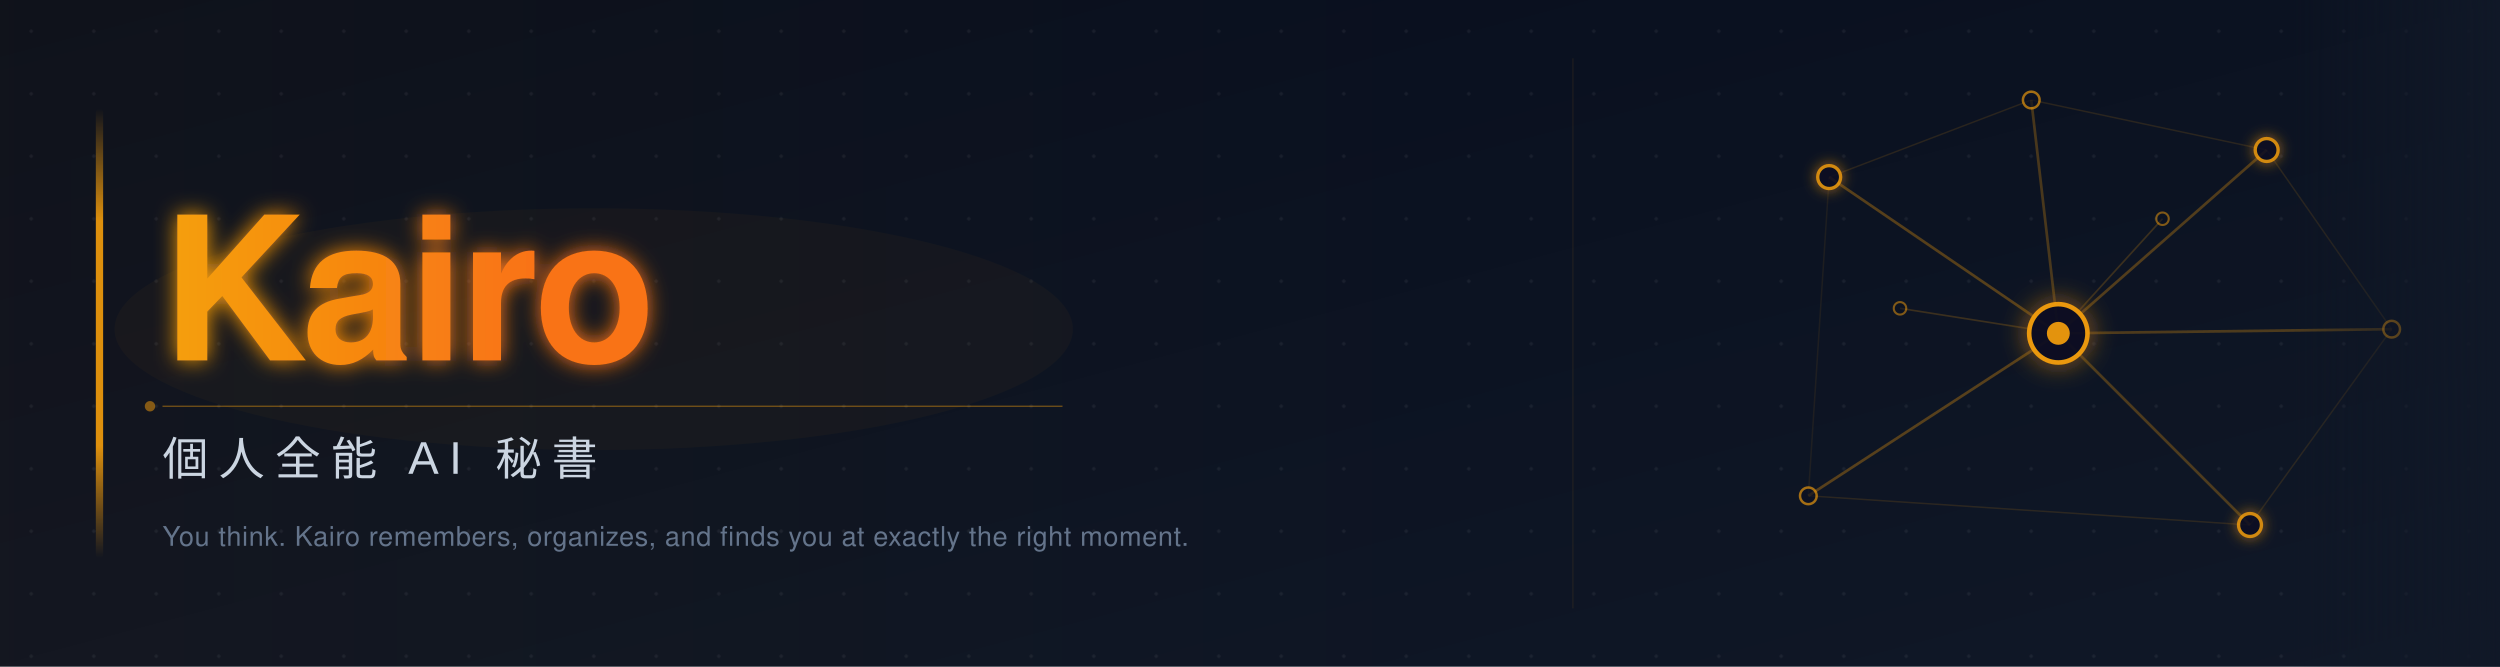
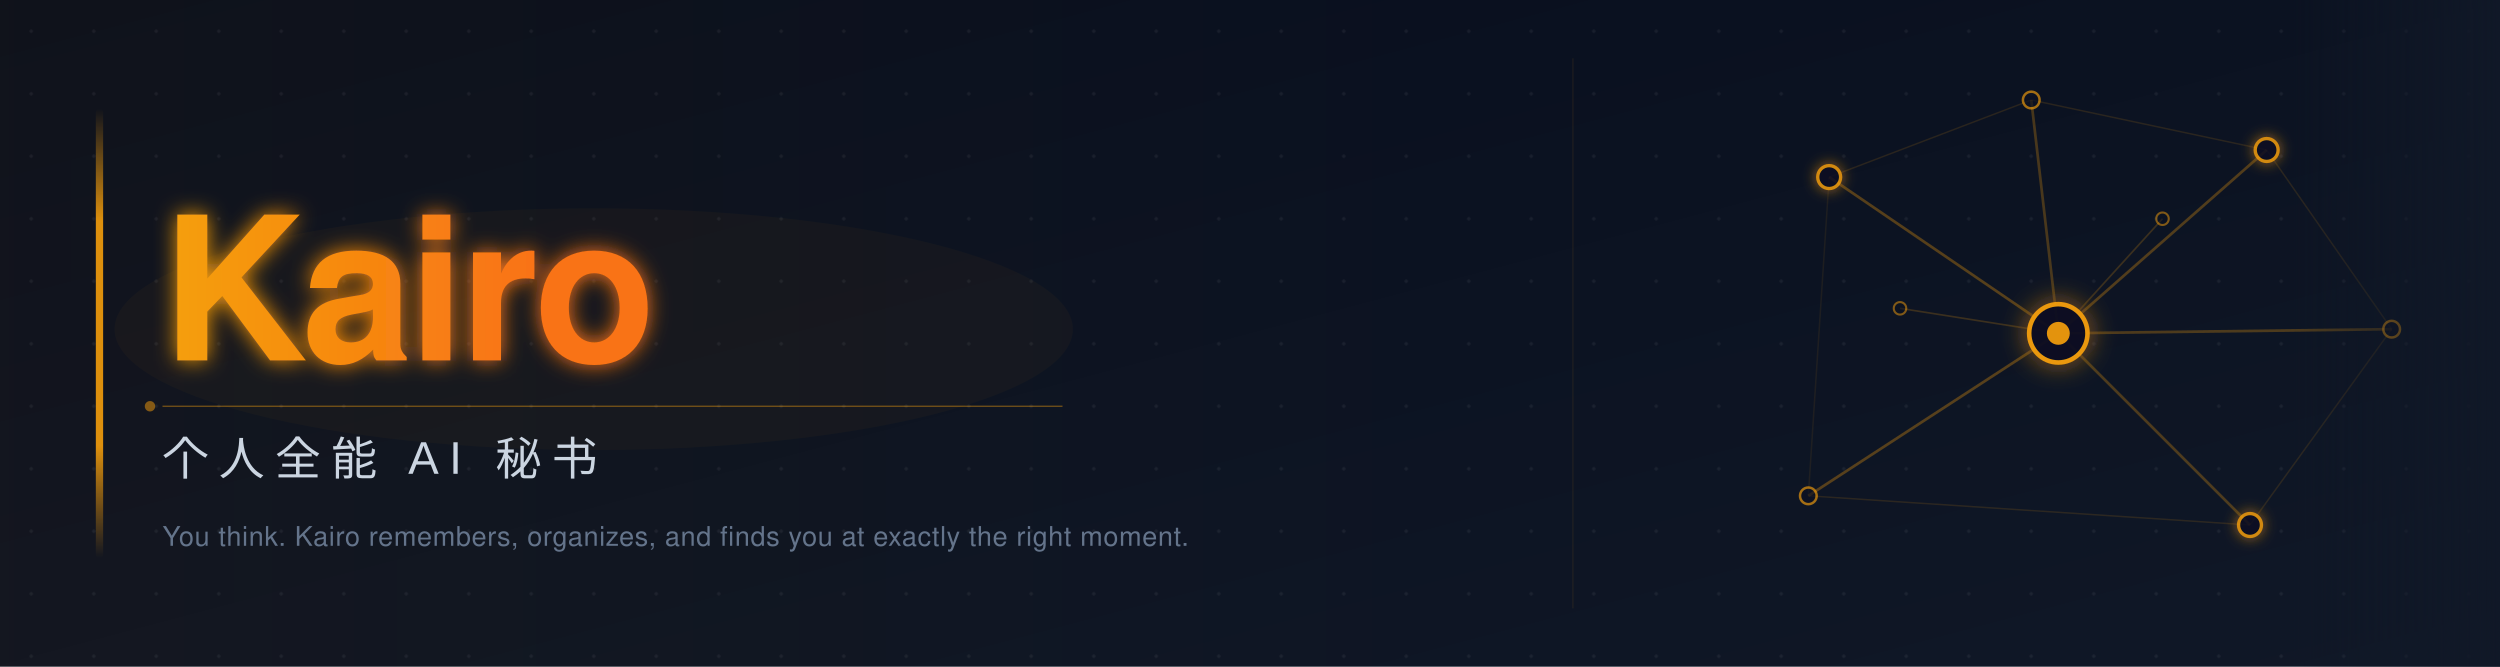
<svg xmlns="http://www.w3.org/2000/svg" width="1200" height="320" viewBox="0 0 1200 320">
  <defs>
    <linearGradient id="bgGrad" x1="0%" y1="0%" x2="100%" y2="100%">
      <stop offset="0%" stop-color="#070d1c" />
      <stop offset="100%" stop-color="#101827" />
    </linearGradient>
    <linearGradient id="titleGrad" x1="0%" y1="0%" x2="100%" y2="0%">
      <stop offset="0%" stop-color="#f59e0b" />
      <stop offset="75%" stop-color="#f97316" />
    </linearGradient>
    <linearGradient id="accentBarGrad" x1="0%" y1="0%" x2="0%" y2="100%">
      <stop offset="0%" stop-color="#f59e0b" stop-opacity="0" />
      <stop offset="25%" stop-color="#f59e0b" stop-opacity="0.9" />
      <stop offset="75%" stop-color="#f59e0b" stop-opacity="0.9" />
      <stop offset="100%" stop-color="#f59e0b" stop-opacity="0" />
    </linearGradient>
    <pattern id="dotGrid" x="0" y="0" width="30" height="30" patternUnits="userSpaceOnUse">
      <circle cx="15" cy="15" r="0.85" fill="#ffffff" opacity="0.055" />
    </pattern>
    <linearGradient id="rightFade" x1="0%" y1="0%" x2="100%" y2="0%">
      <stop offset="0%" stop-color="#101827" stop-opacity="0" />
      <stop offset="100%" stop-color="#101827" stop-opacity="1" />
    </linearGradient>
    <linearGradient id="leftGlow" x1="0%" y1="0%" x2="100%" y2="0%">
      <stop offset="0%" stop-color="#f59e0b" stop-opacity="0.035" />
      <stop offset="100%" stop-color="#f59e0b" stop-opacity="0" />
    </linearGradient>
    <filter id="titleGlow" x="-5%" y="-30%" width="115%" height="160%">
      <feGaussianBlur in="SourceGraphic" stdDeviation="5" result="blur" />
      <feMerge>
        <feMergeNode in="blur" />
        <feMergeNode in="SourceGraphic" />
      </feMerge>
    </filter>
    <filter id="hubGlow" x="-120%" y="-120%" width="340%" height="340%">
      <feGaussianBlur in="SourceGraphic" stdDeviation="6" result="blur" />
      <feMerge>
        <feMergeNode in="blur" />
        <feMergeNode in="SourceGraphic" />
      </feMerge>
    </filter>
    <filter id="nodeGlow" x="-80%" y="-80%" width="260%" height="260%">
      <feGaussianBlur in="SourceGraphic" stdDeviation="3" result="blur" />
      <feMerge>
        <feMergeNode in="blur" />
        <feMergeNode in="SourceGraphic" />
      </feMerge>
    </filter>
  </defs>
  <rect width="1200" height="320" fill="url(#bgGrad)" />
  <rect width="1200" height="320" fill="url(#dotGrid)" />
  <rect x="0" y="0" width="700" height="320" fill="url(#leftGlow)" />
  <rect x="46" y="52" width="3.5" height="216" fill="url(#accentBarGrad)" rx="2" />
  <ellipse cx="285" cy="158" rx="230" ry="58" fill="#f59e0b" opacity="0.035" />
  <text x="78" y="173" font-family="'Helvetica Neue', Helvetica, Arial, sans-serif" font-size="96" font-weight="900" fill="url(#titleGrad)" filter="url(#titleGlow)" letter-spacing="-2">Kairo</text>
  <line x1="78" y1="195" x2="510" y2="195" stroke="#f59e0b" stroke-width="0.6" opacity="0.45" />
  <circle cx="72" cy="195" r="2.5" fill="#f59e0b" opacity="0.5" />
-   <text x="78" y="228" font-family="'PingFang SC', 'Noto Sans SC', 'Microsoft YaHei', 'Helvetica Neue', Arial, sans-serif" font-size="22" font-weight="300" fill="#cbd5e1" letter-spacing="5">個人全能 AI 秘書</text>
+   <text x="78" y="228" font-family="'PingFang SC', 'Noto Sans SC', 'Microsoft YaHei', 'Helvetica Neue', Arial, sans-serif" font-size="22" font-weight="300" fill="#cbd5e1" letter-spacing="5">个人全能 AI 秘书</text>
  <text x="78" y="262" font-family="'Helvetica Neue', Helvetica, Arial, sans-serif" font-size="13" fill="#64748b" letter-spacing="0.3">You think. Kairo remembers, organizes, and finds you at exactly the right moment.</text>
  <line x1="755" y1="28" x2="755" y2="292" stroke="#f59e0b" stroke-width="0.5" opacity="0.1" />
  <line x1="878" y1="85" x2="975" y2="48" stroke="#f59e0b" stroke-width="0.7" opacity="0.13" />
  <line x1="975" y1="48" x2="1088" y2="72" stroke="#f59e0b" stroke-width="0.7" opacity="0.13" />
  <line x1="1088" y1="72" x2="1148" y2="158" stroke="#f59e0b" stroke-width="0.7" opacity="0.13" />
  <line x1="1148" y1="158" x2="1080" y2="252" stroke="#f59e0b" stroke-width="0.7" opacity="0.13" />
  <line x1="1080" y1="252" x2="868" y2="238" stroke="#f59e0b" stroke-width="0.7" opacity="0.13" />
  <line x1="868" y1="238" x2="878" y2="85" stroke="#f59e0b" stroke-width="0.7" opacity="0.08" />
  <line x1="988" y1="160" x2="878" y2="85" stroke="#f59e0b" stroke-width="1.3" opacity="0.32" />
  <line x1="988" y1="160" x2="975" y2="48" stroke="#f59e0b" stroke-width="1.3" opacity="0.26" />
  <line x1="988" y1="160" x2="1088" y2="72" stroke="#f59e0b" stroke-width="1.3" opacity="0.30" />
  <line x1="988" y1="160" x2="1148" y2="158" stroke="#f59e0b" stroke-width="1.3" opacity="0.28" />
  <line x1="988" y1="160" x2="1080" y2="252" stroke="#f59e0b" stroke-width="1.3" opacity="0.28" />
  <line x1="988" y1="160" x2="868" y2="238" stroke="#f59e0b" stroke-width="1.3" opacity="0.32" />
  <line x1="988" y1="160" x2="912" y2="148" stroke="#f59e0b" stroke-width="0.8" opacity="0.20" />
  <line x1="988" y1="160" x2="1038" y2="105" stroke="#f59e0b" stroke-width="0.8" opacity="0.20" />
  <circle cx="878" cy="85" r="5.5" fill="#0a1020" stroke="#f59e0b" stroke-width="1.6" opacity="0.85" filter="url(#nodeGlow)" />
  <circle cx="975" cy="48" r="4" fill="#0a1020" stroke="#f59e0b" stroke-width="1.2" opacity="0.65" />
  <circle cx="1088" cy="72" r="5.5" fill="#0a1020" stroke="#f59e0b" stroke-width="1.6" opacity="0.85" filter="url(#nodeGlow)" />
  <circle cx="1148" cy="158" r="4" fill="#0a1020" stroke="#f59e0b" stroke-width="1.2" opacity="0.65" />
  <circle cx="1080" cy="252" r="5.5" fill="#0a1020" stroke="#f59e0b" stroke-width="1.6" opacity="0.85" filter="url(#nodeGlow)" />
  <circle cx="868" cy="238" r="4" fill="#0a1020" stroke="#f59e0b" stroke-width="1.2" opacity="0.65" />
  <circle cx="912" cy="148" r="3" fill="#0a1020" stroke="#f59e0b" stroke-width="1" opacity="0.50" />
  <circle cx="1038" cy="105" r="3" fill="#0a1020" stroke="#f59e0b" stroke-width="1" opacity="0.50" />
  <circle cx="988" cy="160" r="14" fill="#0a1020" stroke="#f59e0b" stroke-width="2.2" filter="url(#hubGlow)" opacity="0.95" />
  <circle cx="988" cy="160" r="5.5" fill="#f59e0b" opacity="0.92" />
  <rect x="1100" y="0" width="100" height="320" fill="url(#rightFade)" />
</svg>
